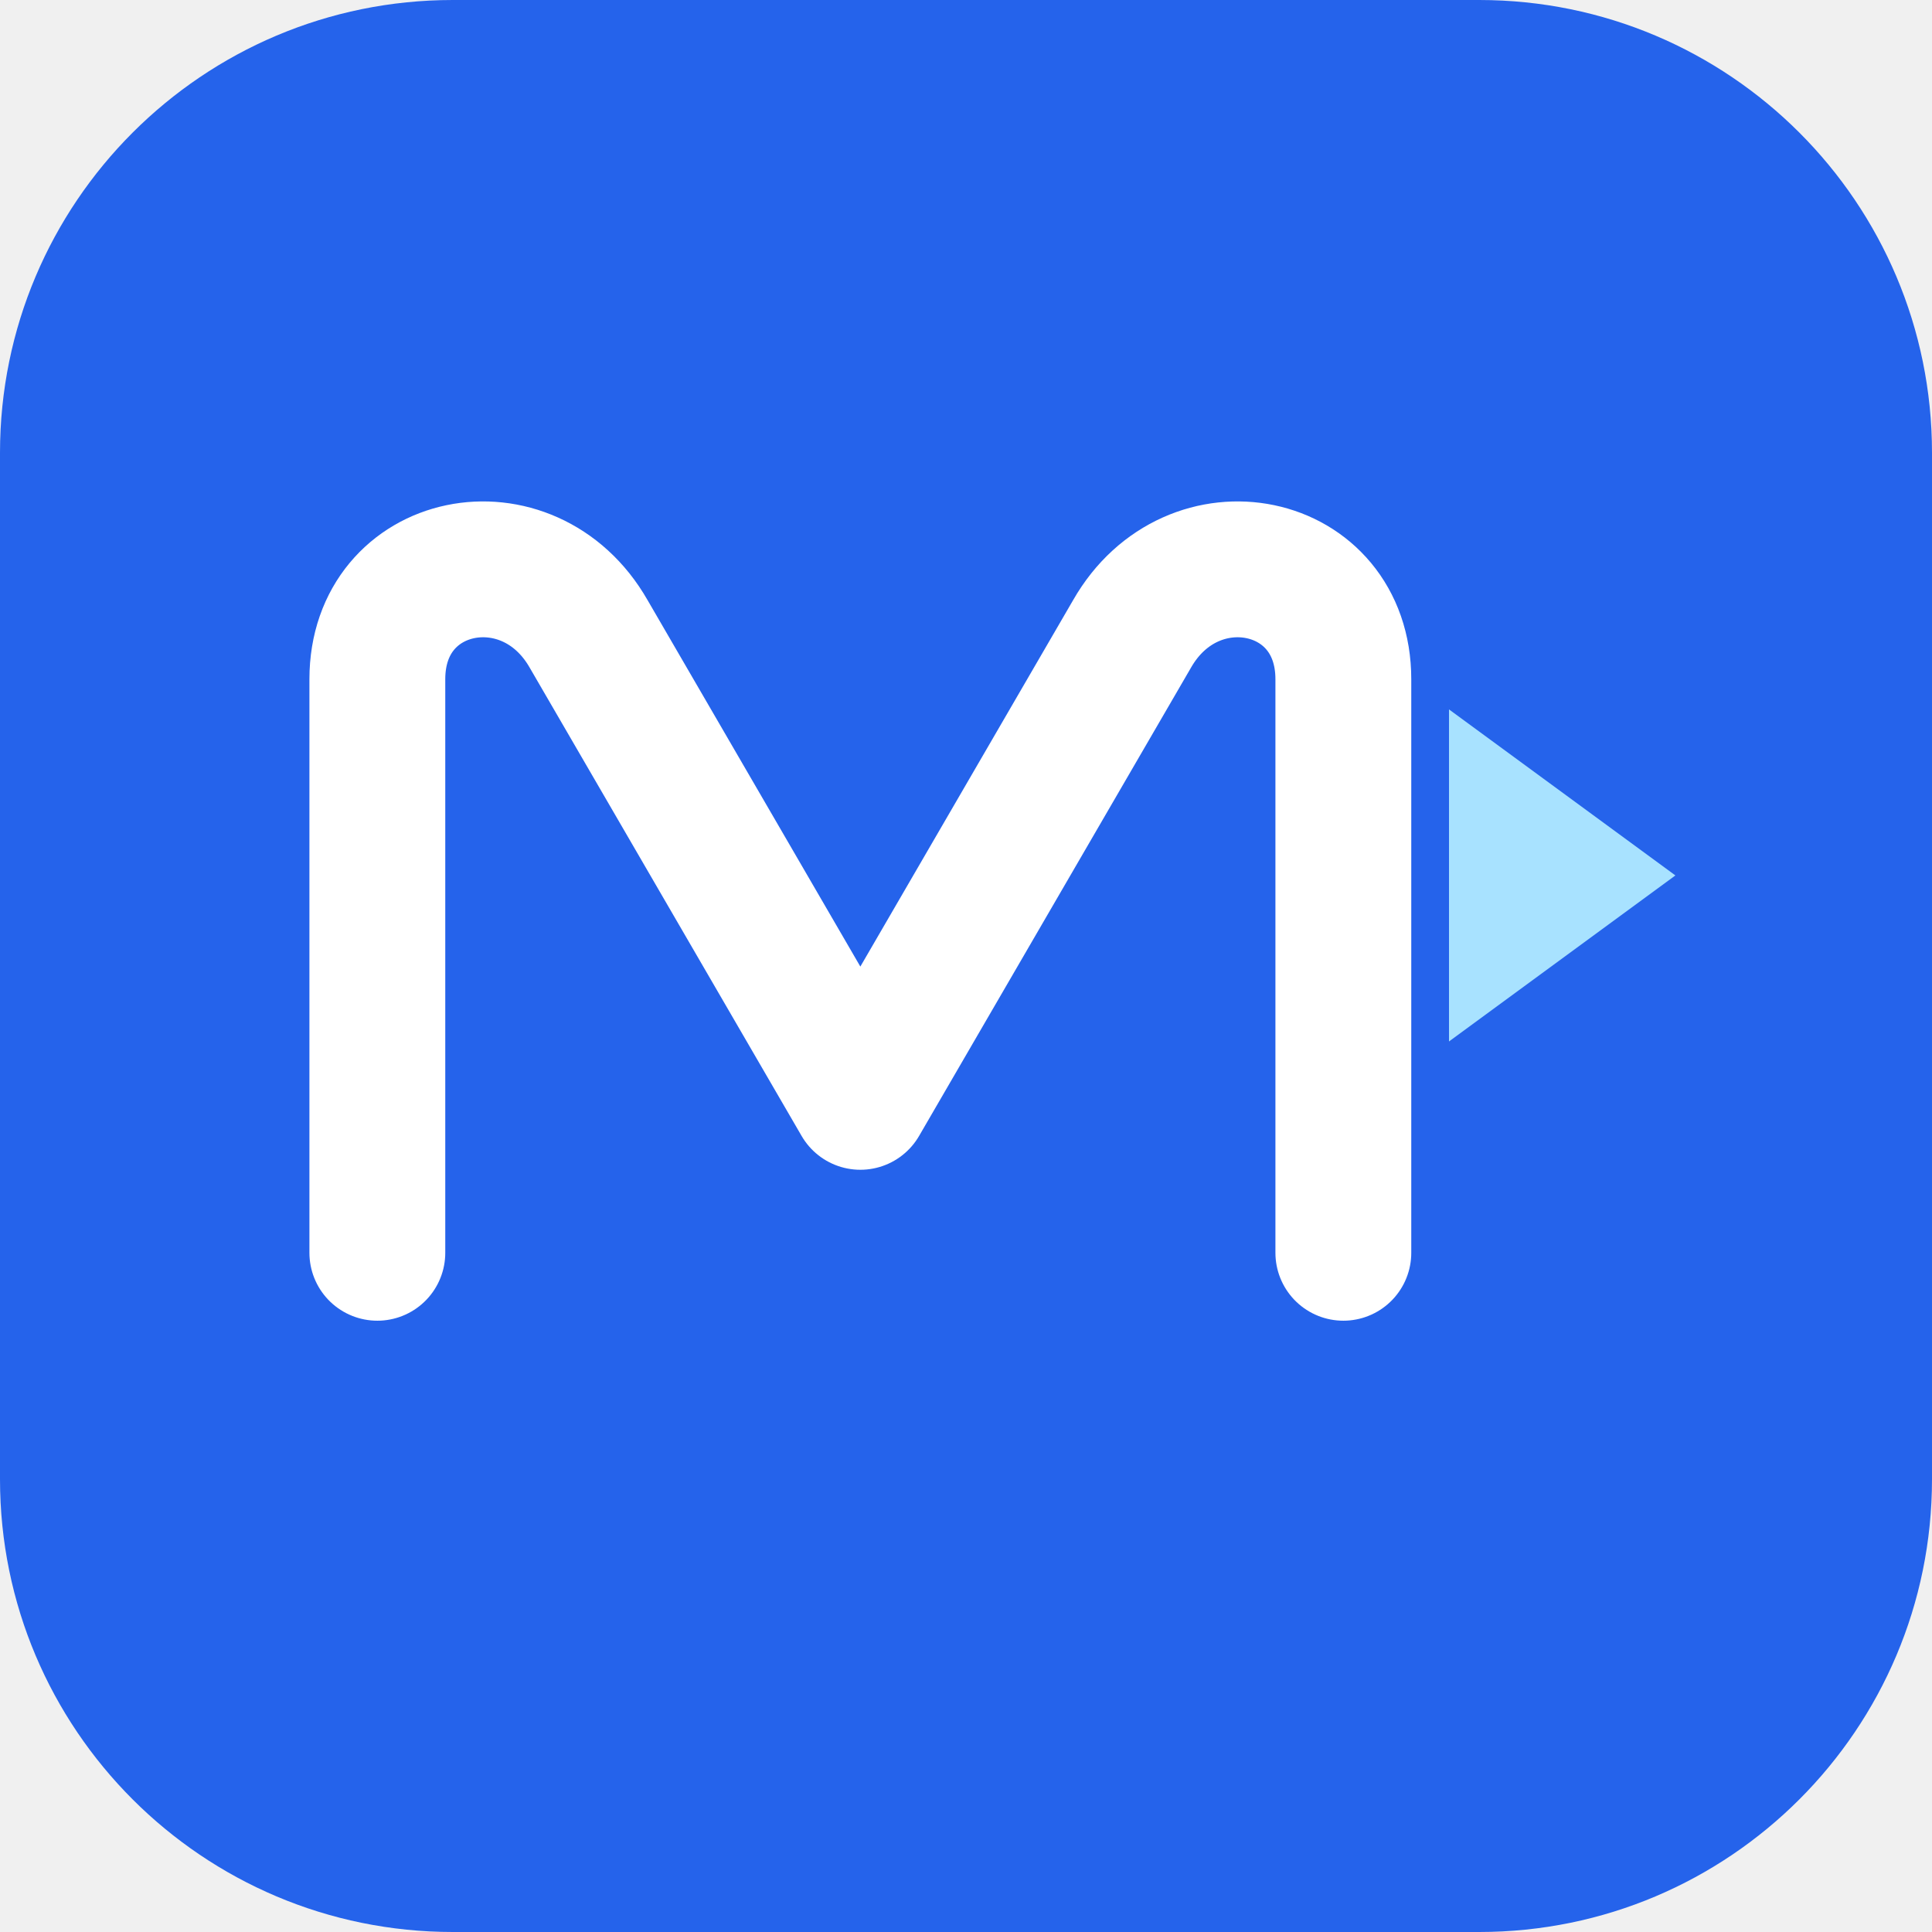
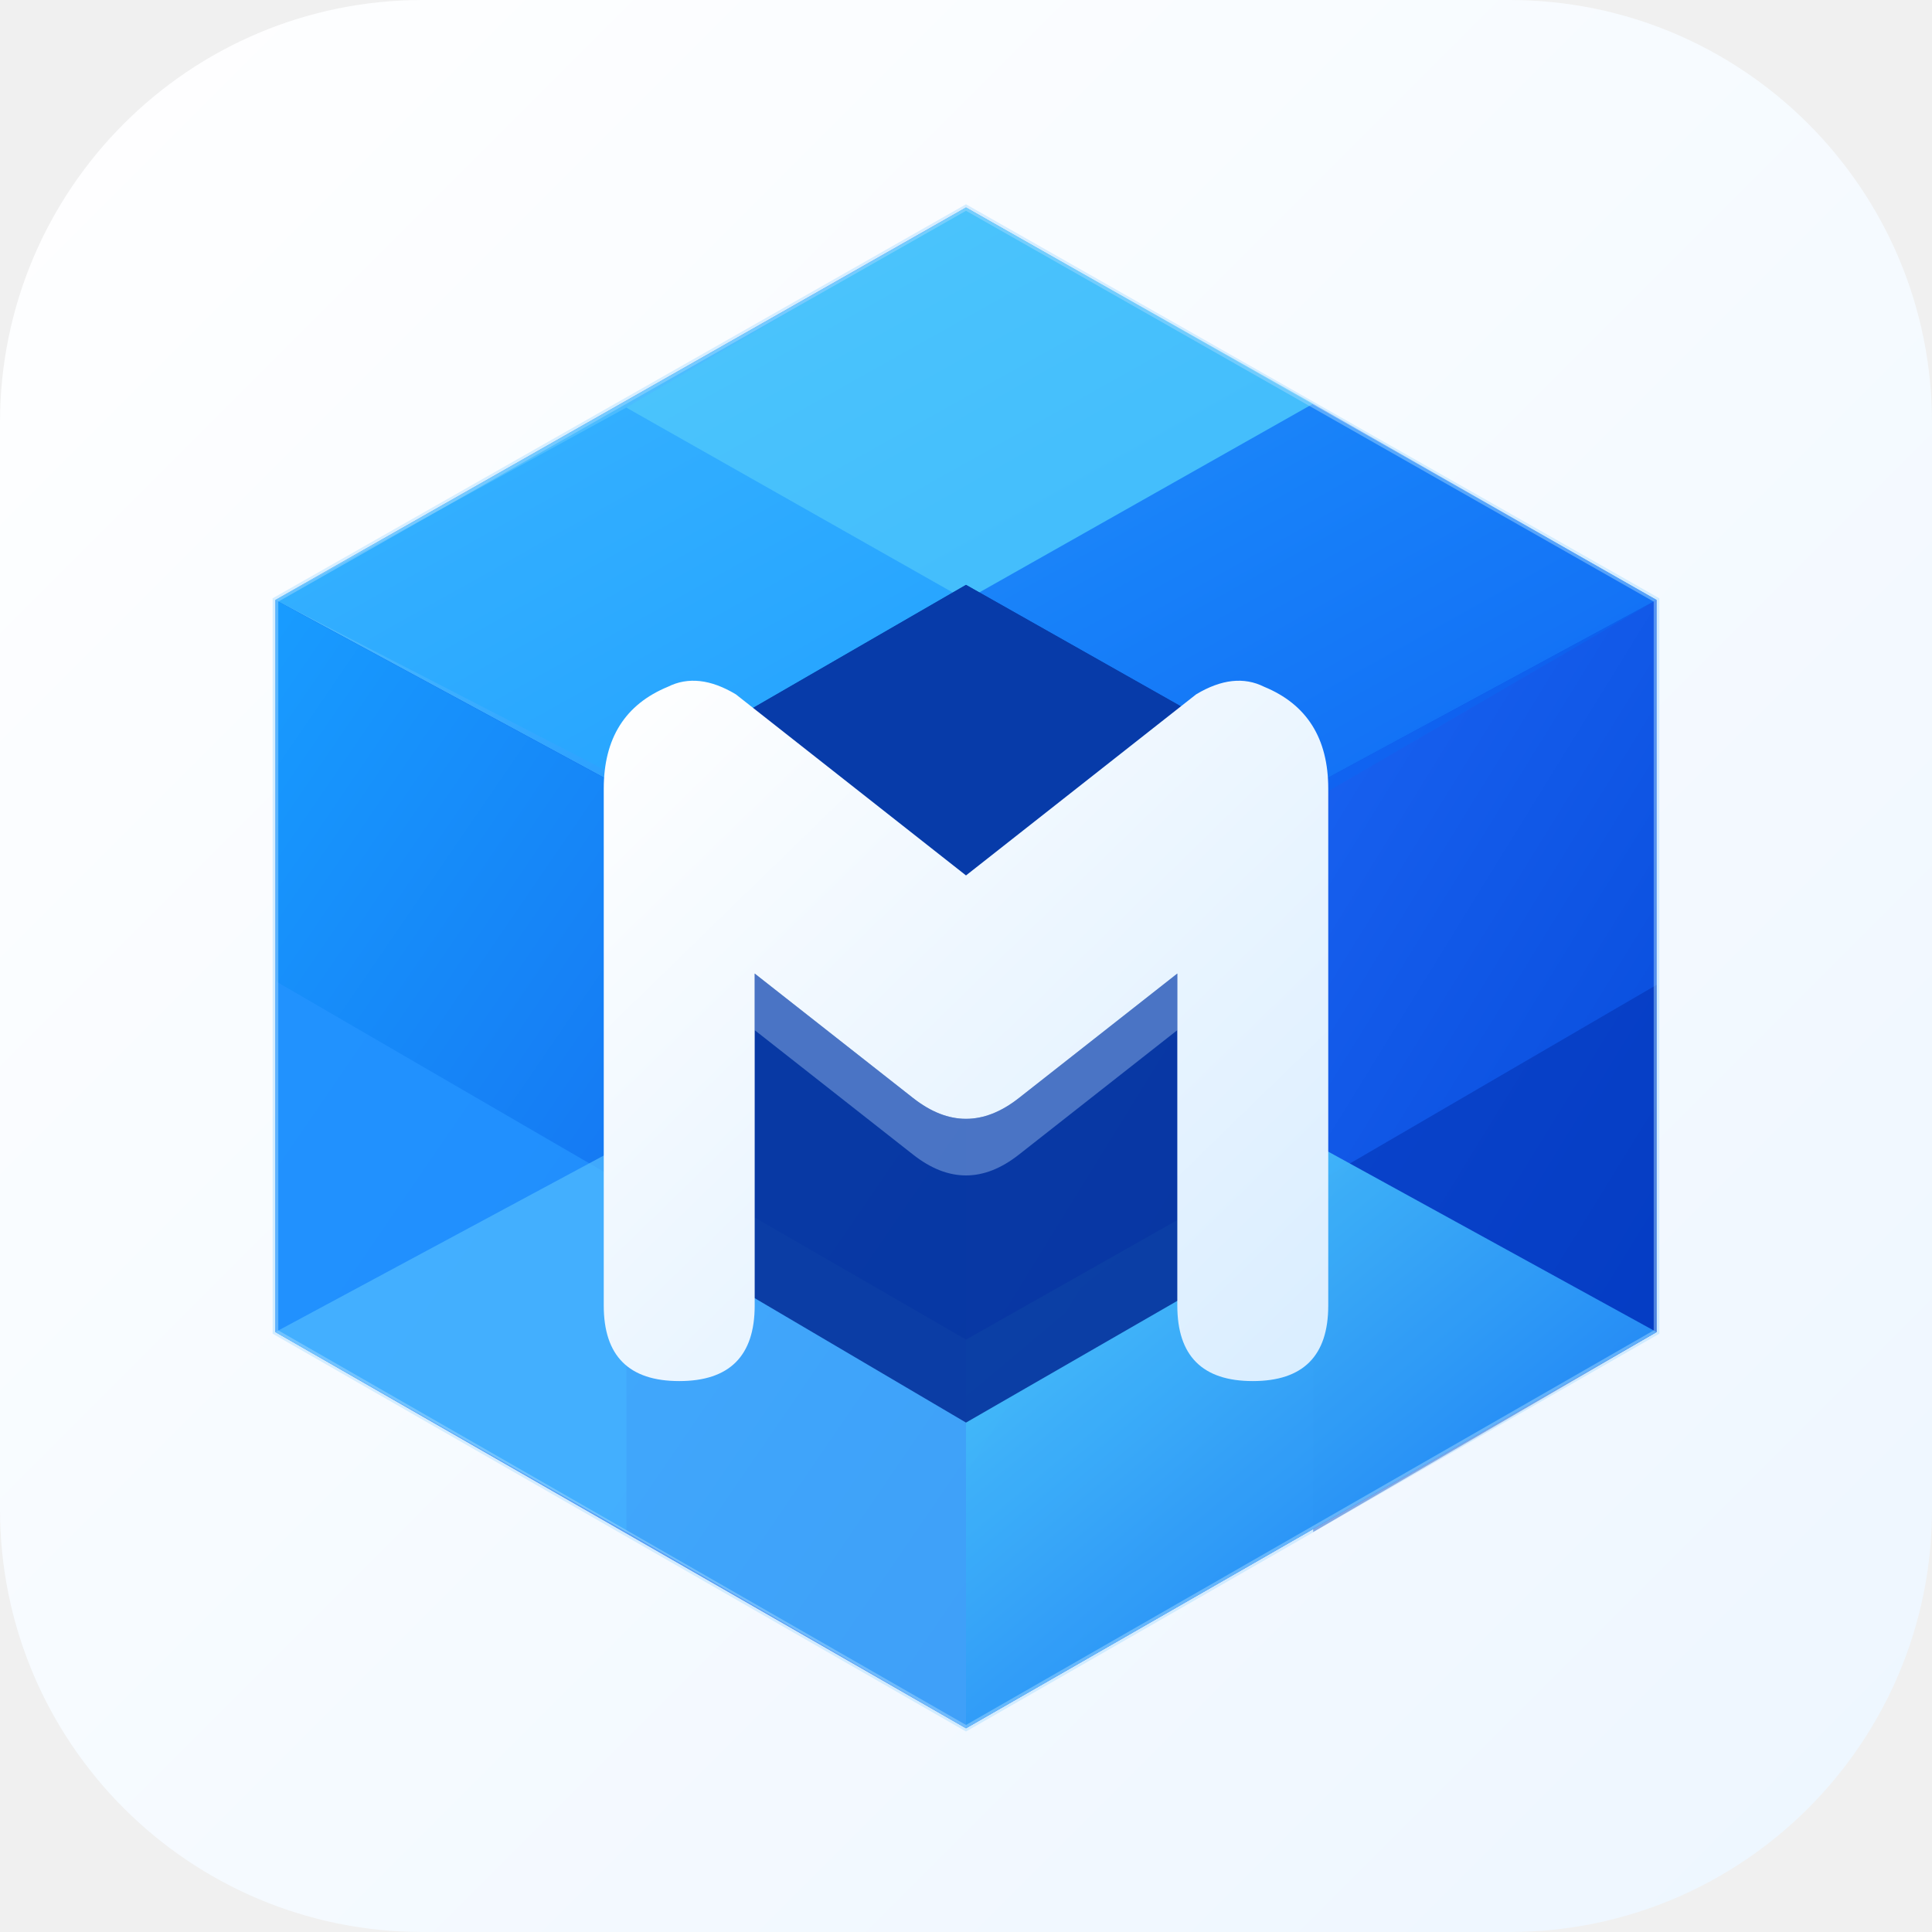
- <svg xmlns="http://www.w3.org/2000/svg" viewBox="0 0 128 128">
-   <rect width="128" height="128" rx="30" fill="#2563EB" />
-   <path d="M25 83V45c0-8 10-10 14-3l18 31 18-31c4-7 14-5 14 3v38" fill="none" stroke="#fff" stroke-width="9" stroke-linecap="round" stroke-linejoin="round" />
-   <path d="m96 47 15 11-15 11Z" fill="#A8E2FF" />
+ <svg xmlns="http://www.w3.org/2000/svg" width="512" height="512" viewBox="0 0 512 512" role="img" aria-label="Mathveo">
+   <defs>
+     <linearGradient id="bg" x1="0" y1="0" x2="1" y2="1">
+       <stop stop-color="#fff" />
+       <stop offset="1" stop-color="#edf6ff" />
+     </linearGradient>
+     <linearGradient id="top" x1="0" y1="0" x2="1" y2="1">
+       <stop stop-color="#6ddaff" />
+       <stop offset=".55" stop-color="#259aff" />
+       <stop offset="1" stop-color="#145bef" />
+     </linearGradient>
+     <linearGradient id="left" x1="0" y1="0" x2=".9" y2="1">
+       <stop stop-color="#189cff" />
+       <stop offset="1" stop-color="#125ae8" />
+     </linearGradient>
+     <linearGradient id="right" x1="0" y1="0" x2="1" y2="1">
+       <stop stop-color="#236ffe" />
+       <stop offset="1" stop-color="#0042d1" />
+     </linearGradient>
+     <linearGradient id="bottom" x1="0" y1="0" x2="1" y2="1">
+       <stop stop-color="#54d3fb" />
+       <stop offset="1" stop-color="#1270f7" />
+     </linearGradient>
+     <linearGradient id="letter" x1="0" y1="0" x2="1" y2="1">
+       <stop stop-color="#fff" />
+       <stop offset="1" stop-color="#d9edff" />
+     </linearGradient>
+   </defs>
+   <rect width="512" height="512" rx="112" fill="url(#bg)" />
+   <path d="M256 55 439 159V353L256 458 73 353V159Z" fill="#0754e1" />
+   <path d="M256 55 73 159 256 258 439 159Z" fill="url(#top)" />
+   <path d="M73 159 256 258 256 458 73 353Z" fill="url(#left)" />
+   <path d="M439 159 256 258 256 458 439 353Z" fill="url(#right)" />
+   <path d="M73 159 166 108 256 159 166 207Z" fill="#26a9ff" opacity=".68" />
+   <path d="M256 55 348 107 256 159 166 108Z" fill="#49c5fb" opacity=".82" />
+   <path d="M348 107 439 159 348 212 256 159Z" fill="#0968f3" opacity=".5" />
+   <path d="M73 260 166 314 166 406 73 353Z" fill="#2393ff" opacity=".85" />
+   <path d="M439 261 348 314 348 406 439 353Z" fill="#0434b5" opacity=".60" />
+   <path d="M73 353 166 406 256 458 256 355 166 303Z" fill="#50bbff" opacity=".72" />
+   <path d="M256 355 348 303 439 353 256 458Z" fill="url(#bottom)" opacity=".94" />
+   <path d="M166 207 256 155 348 207 348 324 256 377 166 324Z" fill="#07349d" opacity=".92" />
+   <path d="M166 207 256 155 348 207 256 259Z" fill="#073ba9" />
+   <path d="M160 346V209Q160 189 177 182Q185 178 195 184L256 232 317 184Q327 178 335 182Q352 189 352 209V346Q352 366 332 366Q312 366 312 346V258L270 291Q256 302 242 291L200 258V346Q200 366 180 366Q160 366 160 346Z" fill="url(#letter)" />
+   <path d="M200 258 242 291Q256 302 270 291L312 258V273L270 306Q256 317 242 306L200 273Z" fill="#bfdfff" opacity=".36" />
+   <path d="M73 159 256 55 439 159V353L256 458 73 353Z" fill="none" stroke="#a9dcff" stroke-opacity=".45" stroke-width="1.5" />
</svg>
